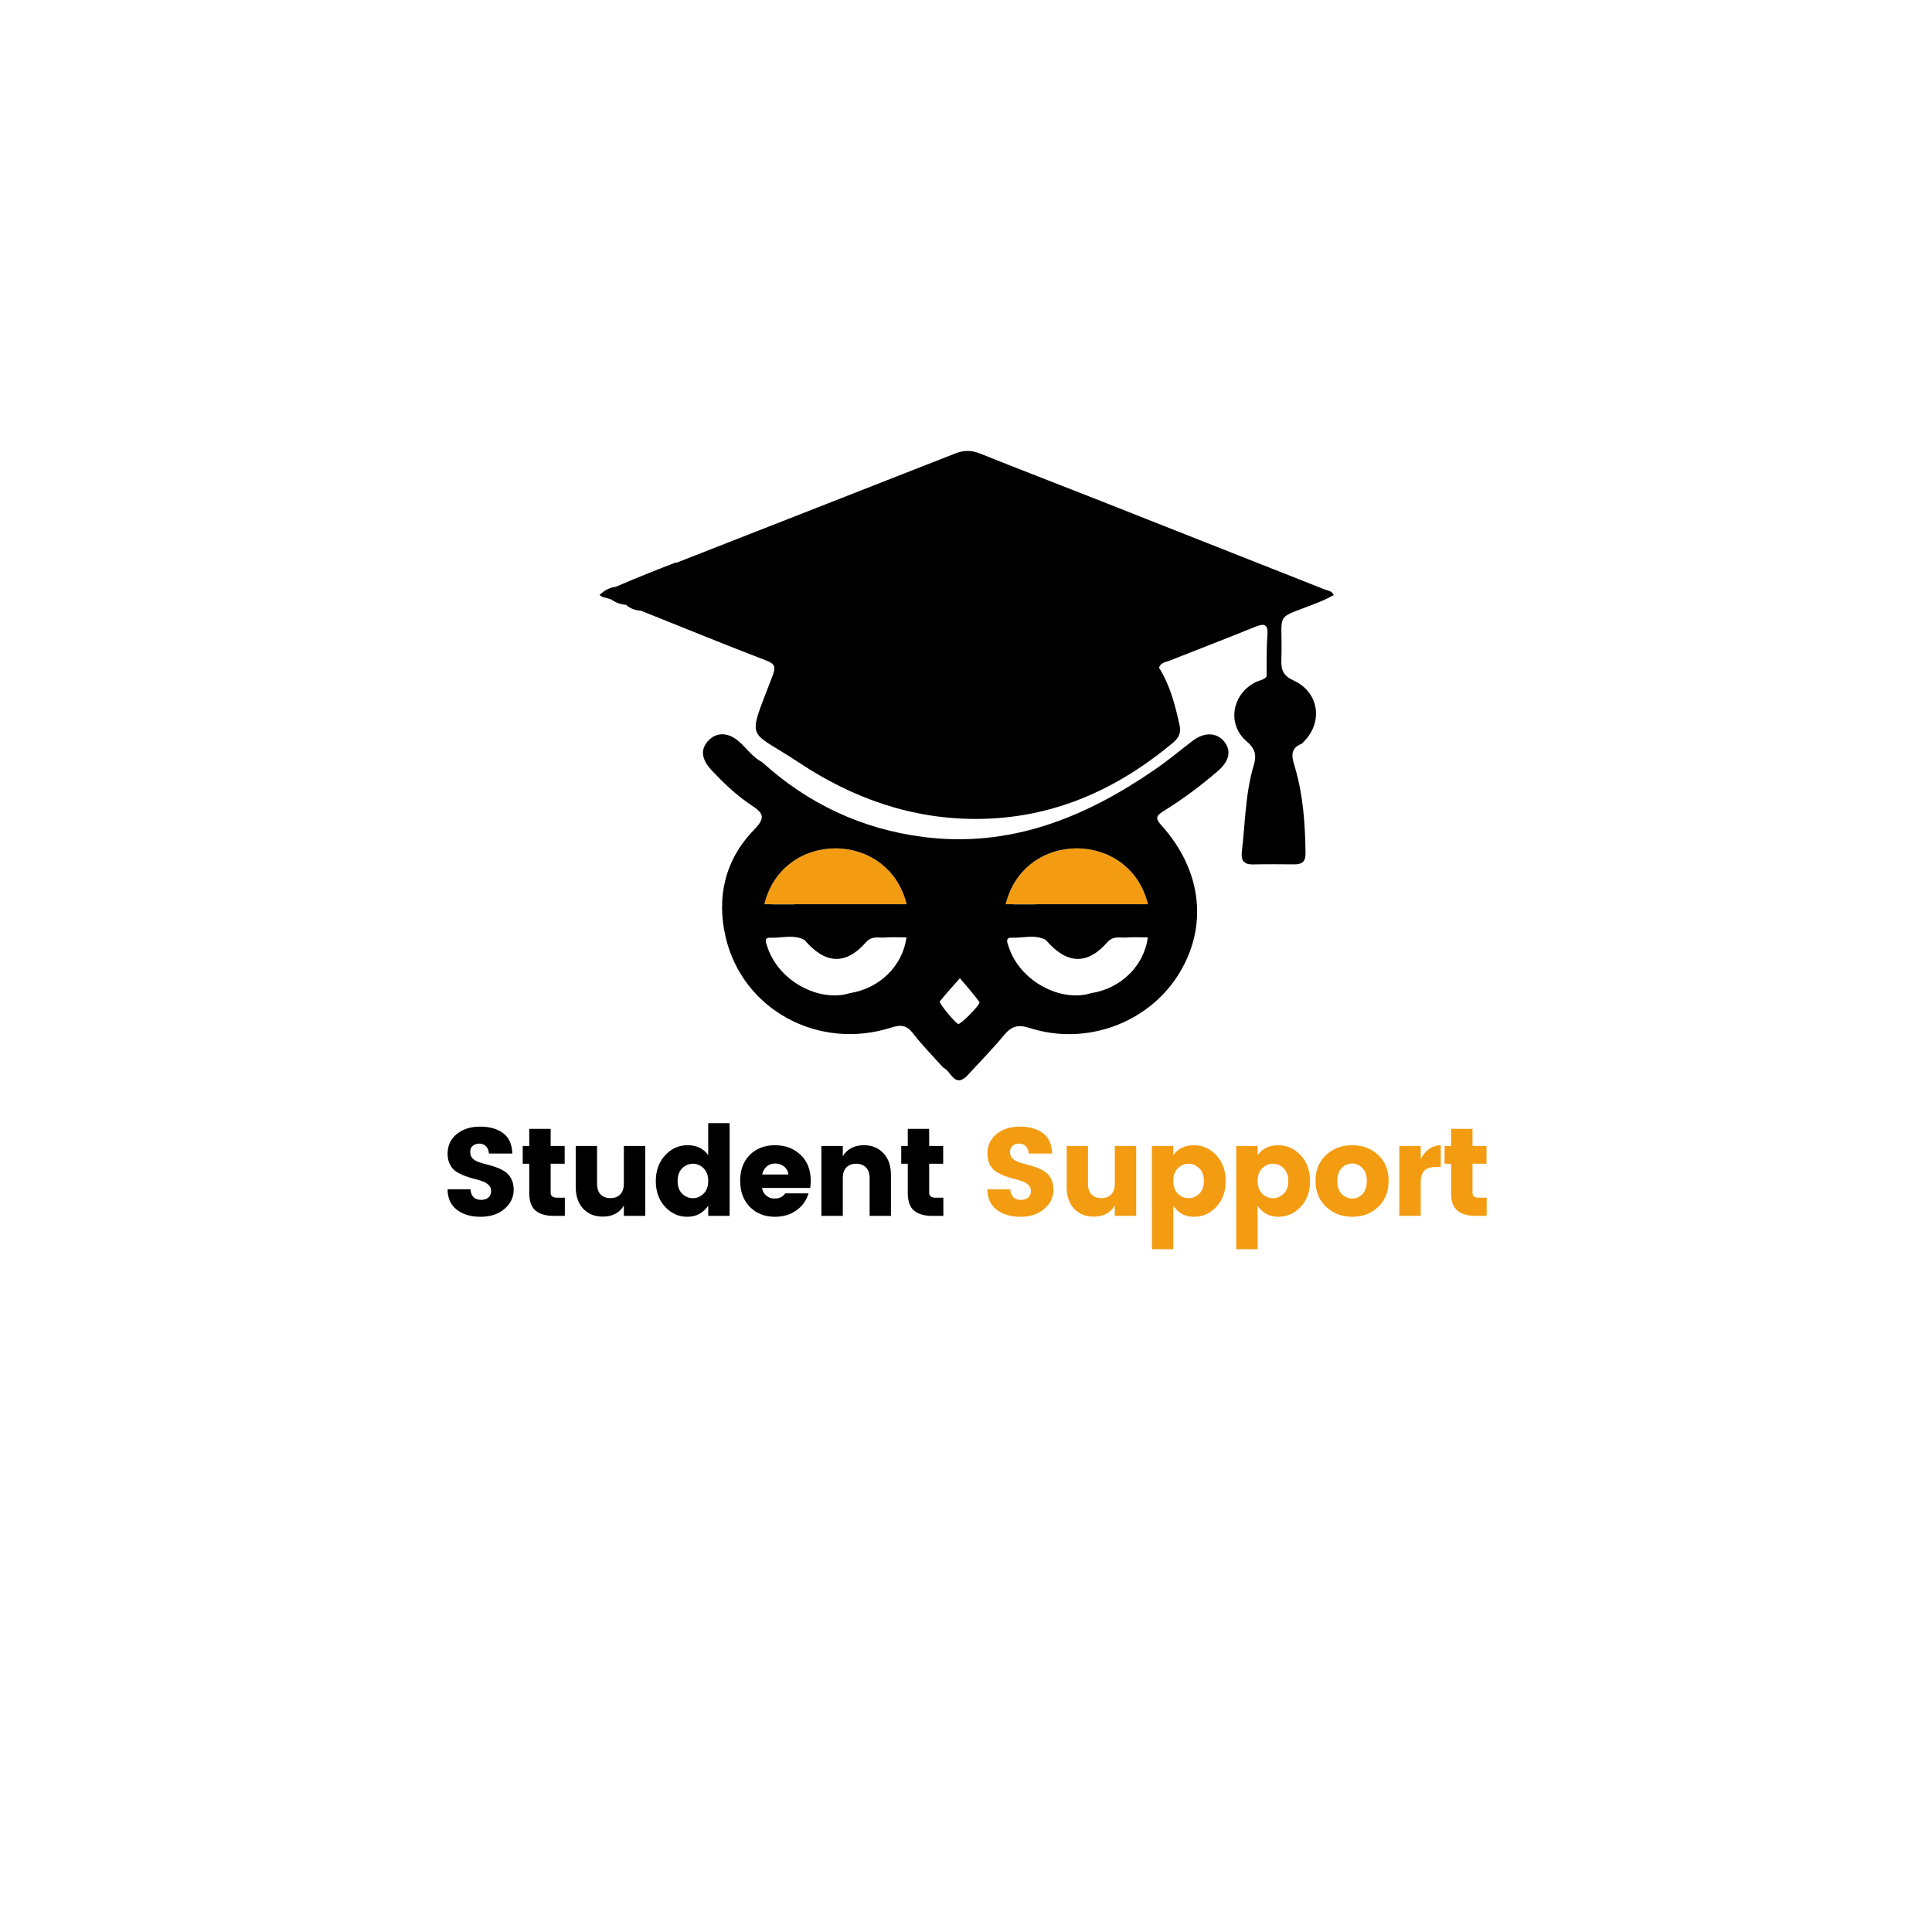
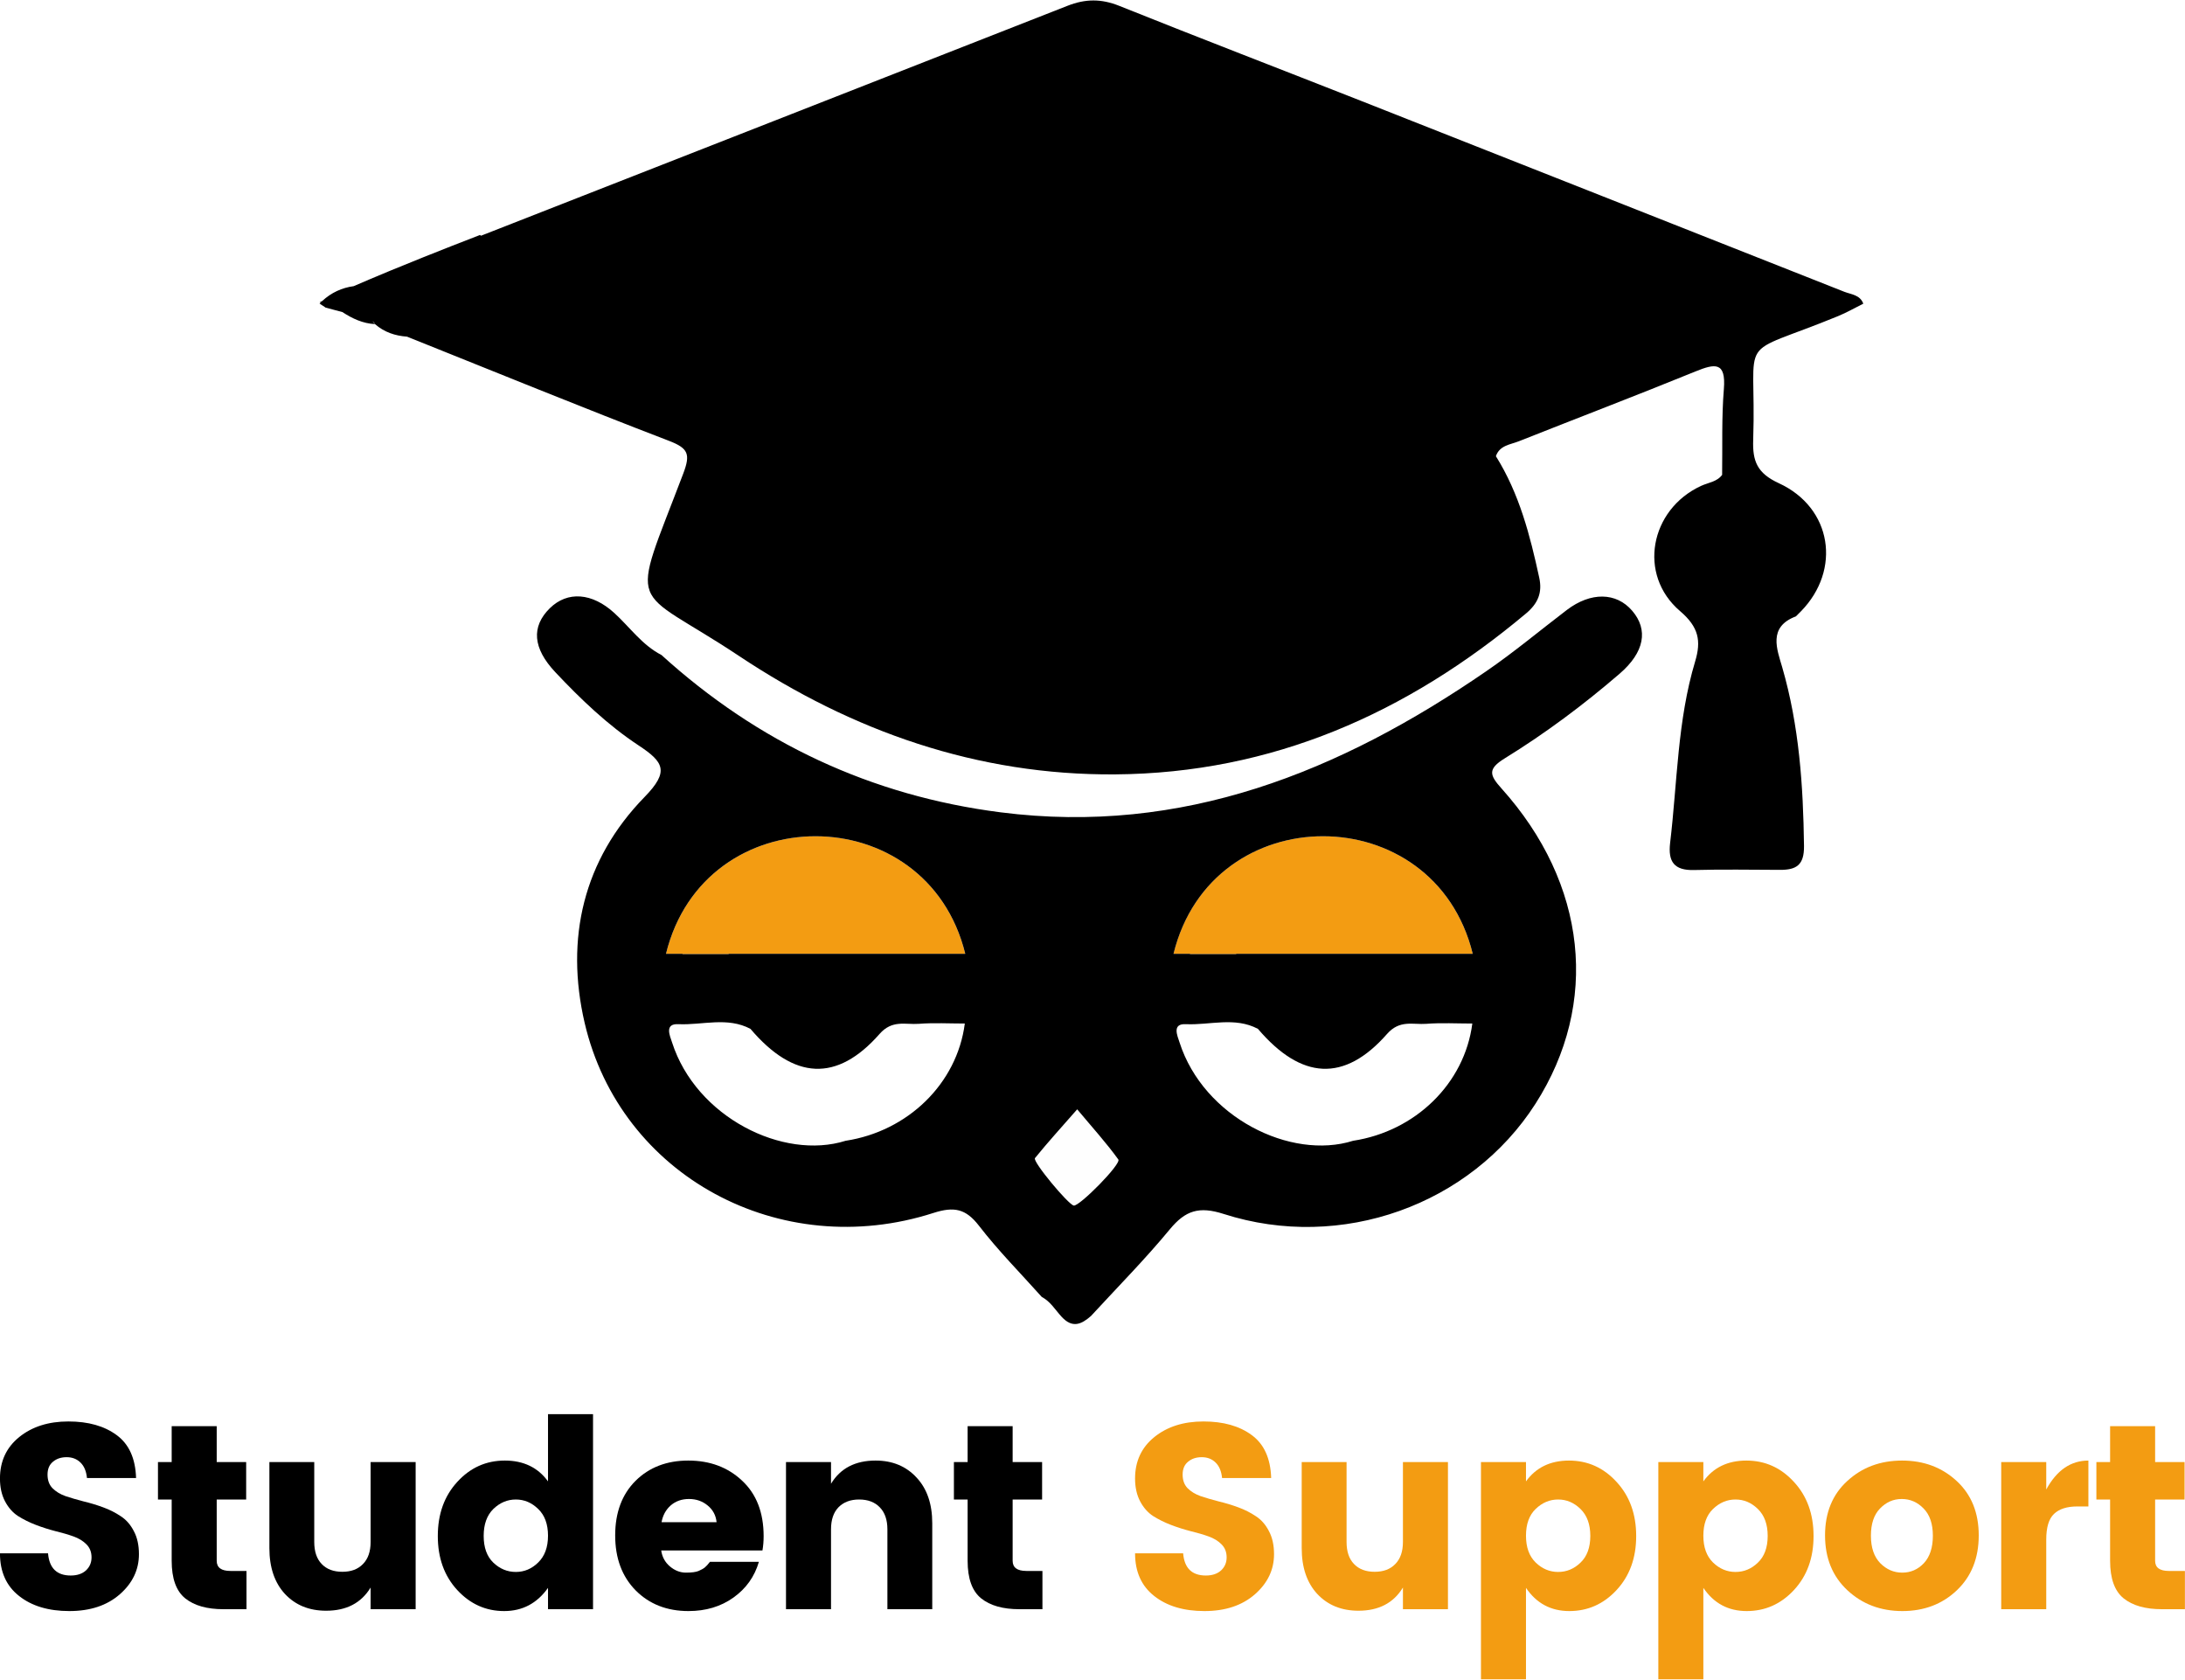
- <svg xmlns="http://www.w3.org/2000/svg" width="500" zoomAndPan="magnify" viewBox="0 0 375 375" height="500" preserveAspectRatio="xMidYMid meet" version="1.0">
+ <svg xmlns="http://www.w3.org/2000/svg" zoomAndPan="magnify" preserveAspectRatio="xMidYMid meet" version="1.0" viewBox="86.88 87.48 201.69 154.99">
  <defs>
    <g>
      <g id="id1" />
    </g>
    <clipPath id="id2">
      <path d="M 183 206 L 188 206 L 188 209.73 L 183 209.73 Z M 183 206 " clip-rule="nonzero" />
    </clipPath>
    <clipPath id="id3">
      <path d="M 116.375 87.48 L 258.875 87.48 L 258.875 168 L 116.375 168 Z M 116.375 87.48 " clip-rule="nonzero" />
    </clipPath>
    <clipPath id="id4">
      <path d="M 136 142 L 239 142 L 239 209.73 L 136 209.73 Z M 136 142 " clip-rule="nonzero" />
    </clipPath>
  </defs>
  <g clip-path="url(#id2)">
    <path fill="rgb(0%, 0%, 0%)" d="M 183.164 206.402 C 184.793 206.562 185.383 209.418 187.586 208.109 C 186.934 209.672 186.109 210.309 184.848 208.629 C 184.285 207.883 183.723 207.141 183.16 206.402 Z M 183.164 206.402 " fill-opacity="1" fill-rule="evenodd" />
  </g>
  <path fill="rgb(0%, 0%, 0%)" d="M 127.688 115.238 C 127.66 115.848 127.246 115.977 126.75 115.969 C 126.379 115.961 125.973 115.922 125.898 115.461 C 125.809 114.895 126.191 114.594 126.664 114.508 C 127.199 114.406 127.5 114.777 127.688 115.238 Z M 127.688 115.238 " fill-opacity="1" fill-rule="evenodd" />
  <path fill="rgb(0%, 0%, 0%)" d="M 124.23 116.398 C 123.797 116.418 123.527 116.262 123.629 115.945 C 123.688 115.762 124.016 115.617 124.25 115.547 C 124.352 115.516 124.523 115.719 124.664 115.812 C 124.508 116.027 124.348 116.238 124.23 116.398 Z M 124.23 116.398 " fill-opacity="1" fill-rule="evenodd" />
  <path fill="rgb(99.609%, 99.609%, 99.609%)" d="M 186.309 189.867 C 187.695 191.523 188.992 192.949 190.109 194.496 C 190.406 194.906 186.52 198.836 185.996 198.75 C 185.492 198.668 182.168 194.672 182.41 194.371 C 183.617 192.883 184.91 191.465 186.309 189.867 Z M 186.309 189.867 " fill-opacity="1" fill-rule="evenodd" />
  <g clip-path="url(#id3)">
    <path fill="rgb(0%, 0%, 0%)" d="M 121.258 117.133 C 121.332 117.211 121.406 117.293 121.477 117.371 C 121.48 117.371 121.484 117.371 121.484 117.371 C 121.438 117.266 121.355 117.188 121.258 117.133 Z M 116.375 115.395 C 116.453 115.352 116.535 115.305 116.621 115.262 C 117.461 114.488 118.434 114.039 119.531 113.891 C 120.527 113.457 121.637 112.988 122.762 112.523 C 122.816 112.496 122.871 112.473 122.93 112.453 C 126.977 110.781 131.188 109.168 131.188 109.168 L 131.277 109.238 C 149.324 102.16 167.379 95.105 185.414 88.016 C 187.07 87.363 188.539 87.355 190.195 88.02 C 197.617 90.996 205.082 93.863 212.523 96.793 C 227.398 102.66 242.27 108.543 257.141 114.418 C 257.797 114.664 258.578 114.703 258.875 115.508 C 258.098 115.895 257.34 116.332 256.539 116.66 C 246.848 120.637 249.051 117.922 248.711 128.098 C 248.645 130.035 249.07 131.156 251.078 132.078 C 256.004 134.344 256.859 140.078 253.121 143.902 C 252.965 144.059 252.809 144.215 252.652 144.371 C 250.051 145.348 250.914 147.418 251.395 149.082 C 252.957 154.477 253.328 159.98 253.402 165.551 C 253.426 167.34 252.684 167.773 251.172 167.766 C 248.531 167.758 245.891 167.711 243.254 167.781 C 241.41 167.832 240.84 167.008 241.043 165.281 C 241.711 159.68 241.711 153.988 243.355 148.523 C 243.922 146.633 243.691 145.359 241.961 143.883 C 238.023 140.523 239.184 134.508 243.895 132.328 C 244.57 132.016 245.387 131.957 245.863 131.281 C 245.855 131.281 245.848 131.281 245.844 131.285 C 245.883 128.652 245.789 126.008 246.004 123.395 C 246.211 120.84 245.18 121.031 243.375 121.766 C 237.965 123.973 232.504 126.055 227.07 128.211 C 226.285 128.52 225.305 128.582 224.961 129.586 C 227.117 133.027 228.113 136.883 228.961 140.797 C 229.262 142.18 228.852 143.168 227.742 144.102 C 216.758 153.312 204.32 158.848 189.809 158.953 C 177.098 159.047 165.547 154.973 155.109 148.031 C 144.969 141.285 144.945 144.363 149.945 131.199 C 150.629 129.398 150.422 128.855 148.633 128.168 C 140.535 125.062 132.508 121.773 124.449 118.551 C 123.344 118.473 122.34 118.137 121.496 117.395 C 120.371 117.34 119.398 116.879 118.48 116.281 C 117.969 116.145 117.457 116.008 116.945 115.875 C 116.758 115.75 116.566 115.625 116.379 115.5 C 116.41 115.461 116.445 115.43 116.48 115.395 Z M 116.375 115.395 " fill-opacity="1" fill-rule="evenodd" />
  </g>
  <path fill="rgb(95.29%, 61.179%, 7.059%)" d="M 222.824 175.512 C 219.277 161.074 198.762 161.02 195.199 175.512 L 196.719 175.512 C 196.723 175.52 196.723 175.531 196.723 175.543 L 200.98 175.543 C 200.98 175.543 200.98 175.531 200.984 175.512 Z M 222.824 175.512 " fill-opacity="1" fill-rule="evenodd" />
  <path fill="rgb(95.29%, 61.179%, 7.059%)" d="M 175.977 175.512 C 172.434 161.074 151.914 161.02 148.355 175.512 L 149.875 175.512 C 149.875 175.52 149.875 175.531 149.879 175.543 L 154.137 175.543 C 154.137 175.543 154.137 175.531 154.141 175.512 Z M 175.977 175.512 " fill-opacity="1" fill-rule="evenodd" />
  <g clip-path="url(#id4)">
    <path fill="rgb(0%, 0%, 0%)" d="M 168.07 182.91 C 169.234 181.582 170.453 182.066 171.68 181.977 C 173.086 181.867 174.504 181.949 175.938 181.949 C 175.223 187.496 170.676 191.895 164.938 192.77 C 159.168 194.59 151.133 190.59 148.918 183.699 C 148.715 183.078 148.188 181.945 149.496 182.008 C 151.711 182.113 154.004 181.305 156.152 182.441 C 160.156 187.148 164.125 187.395 168.07 182.91 Z M 148.355 175.512 C 151.914 161.02 172.434 161.074 175.98 175.512 L 154.141 175.512 C 154.141 175.531 154.137 175.543 154.137 175.543 L 149.879 175.543 C 149.879 175.531 149.879 175.523 149.879 175.512 Z M 177.242 200.609 C 179.023 202.918 181.094 205.004 183.043 207.184 C 183.84 207.602 184.293 208.383 184.871 209.012 C 185.871 210.102 186.703 209.715 187.586 208.941 C 190.027 206.285 192.574 203.715 194.867 200.938 C 196.305 199.199 197.562 198.797 199.828 199.523 C 210.695 203.016 222.648 198.684 228.621 189.344 C 234.543 180.078 233.391 169.055 225.48 160.254 C 224.367 159.016 224.188 158.457 225.773 157.477 C 229.516 155.172 233.047 152.535 236.383 149.66 C 238.68 147.68 239.051 145.605 237.539 143.848 C 236.07 142.137 233.719 142.102 231.516 143.773 C 229.027 145.668 226.625 147.684 224.047 149.449 C 210.559 158.715 196.031 164.602 179.254 162.457 C 167.305 160.934 156.84 156.027 147.91 147.91 L 147.934 147.934 C 146.152 147.016 145.023 145.371 143.59 144.062 C 141.543 142.188 139.27 142.008 137.629 143.621 C 135.91 145.316 136.051 147.305 138.145 149.527 C 140.492 152.02 142.98 154.402 145.828 156.281 C 148.145 157.812 148.688 158.672 146.383 161.035 C 140.723 166.832 139.035 174.105 140.848 181.895 C 144.141 196.023 158.895 203.988 173.047 199.43 C 174.941 198.824 176.023 199.031 177.242 200.609 Z M 214.914 182.91 C 216.082 181.582 217.297 182.066 218.527 181.977 C 219.93 181.867 221.348 181.949 222.785 181.949 C 222.07 187.496 217.523 191.895 211.781 192.77 C 206.016 194.59 197.977 190.59 195.762 183.699 C 195.562 183.078 195.035 181.945 196.34 182.008 C 198.559 182.113 200.848 181.305 202.996 182.441 C 207.004 187.148 210.973 187.395 214.914 182.91 Z M 182.414 194.371 C 183.621 192.883 184.91 191.469 186.312 189.867 C 187.695 191.523 188.992 192.949 190.109 194.496 C 190.406 194.906 186.52 198.836 185.996 198.75 C 185.496 198.668 182.168 194.672 182.414 194.371 Z M 195.203 175.512 C 198.762 161.02 219.281 161.074 222.824 175.512 L 200.988 175.512 C 200.984 175.531 200.984 175.543 200.984 175.543 L 196.727 175.543 C 196.727 175.531 196.723 175.523 196.723 175.512 Z M 195.203 175.512 " fill-opacity="1" fill-rule="evenodd" />
  </g>
  <g fill="rgb(0%, 0%, 0%)" fill-opacity="1">
    <g transform="translate(85.42369, 236.0047)">
      <g>
        <path d="M 7.609 -14.031 C 7.098 -14.031 6.676 -13.891 6.344 -13.609 C 6.008 -13.336 5.844 -12.941 5.844 -12.422 C 5.844 -11.91 5.992 -11.492 6.297 -11.172 C 6.609 -10.859 7.008 -10.613 7.5 -10.438 C 8 -10.27 8.551 -10.109 9.156 -9.953 C 9.77 -9.805 10.375 -9.625 10.969 -9.406 C 11.57 -9.188 12.117 -8.91 12.609 -8.578 C 13.109 -8.254 13.508 -7.797 13.812 -7.203 C 14.125 -6.617 14.281 -5.91 14.281 -5.078 C 14.281 -3.641 13.691 -2.406 12.516 -1.375 C 11.336 -0.344 9.785 0.172 7.859 0.172 C 5.941 0.172 4.395 -0.289 3.219 -1.219 C 2.039 -2.145 1.453 -3.457 1.453 -5.156 L 5.891 -5.156 C 6.004 -3.789 6.703 -3.109 7.984 -3.109 C 8.578 -3.109 9.047 -3.266 9.391 -3.578 C 9.734 -3.898 9.906 -4.301 9.906 -4.781 C 9.906 -5.27 9.75 -5.672 9.438 -5.984 C 9.133 -6.297 8.734 -6.539 8.234 -6.719 C 7.742 -6.895 7.191 -7.055 6.578 -7.203 C 5.973 -7.359 5.367 -7.551 4.766 -7.781 C 4.172 -8.008 3.625 -8.281 3.125 -8.594 C 2.633 -8.914 2.234 -9.367 1.922 -9.953 C 1.609 -10.547 1.453 -11.25 1.453 -12.062 C 1.453 -13.656 2.047 -14.93 3.234 -15.891 C 4.422 -16.848 5.93 -17.328 7.766 -17.328 C 9.609 -17.328 11.098 -16.906 12.234 -16.062 C 13.367 -15.227 13.961 -13.91 14.016 -12.109 L 9.484 -12.109 C 9.422 -12.734 9.223 -13.207 8.891 -13.531 C 8.555 -13.863 8.129 -14.031 7.609 -14.031 Z M 7.609 -14.031 " />
      </g>
    </g>
  </g>
  <g fill="rgb(0%, 0%, 0%)" fill-opacity="1">
    <g transform="translate(100.5556, 236.0047)">
      <g>
        <path d="M 7.594 -3.531 L 9.078 -3.531 L 9.078 0 L 6.953 0 C 5.43 0 4.254 -0.332 3.422 -1 C 2.586 -1.676 2.172 -2.832 2.172 -4.469 L 2.172 -10.125 L 0.906 -10.125 L 0.906 -13.578 L 2.172 -13.578 L 2.172 -16.891 L 6.328 -16.891 L 6.328 -13.578 L 9.047 -13.578 L 9.047 -10.125 L 6.328 -10.125 L 6.328 -4.469 C 6.328 -3.844 6.75 -3.531 7.594 -3.531 Z M 7.594 -3.531 " />
      </g>
    </g>
  </g>
  <g fill="rgb(0%, 0%, 0%)" fill-opacity="1">
    <g transform="translate(110.0434, 236.0047)">
      <g>
        <path d="M 11.047 -13.578 L 15.203 -13.578 L 15.203 0 L 11.047 0 L 11.047 -2 C 10.18 -0.57 8.812 0.141 6.938 0.141 C 5.375 0.141 4.109 -0.375 3.141 -1.406 C 2.18 -2.445 1.703 -3.859 1.703 -5.641 L 1.703 -13.578 L 5.844 -13.578 L 5.844 -6.203 C 5.844 -5.328 6.07 -4.648 6.531 -4.172 C 6.988 -3.691 7.625 -3.453 8.438 -3.453 C 9.25 -3.453 9.883 -3.691 10.344 -4.172 C 10.812 -4.648 11.047 -5.328 11.047 -6.203 Z M 11.047 -13.578 " />
      </g>
    </g>
  </g>
  <g fill="rgb(0%, 0%, 0%)" fill-opacity="1">
    <g transform="translate(126.4648, 236.0047)">
      <g>
        <path d="M 10.094 -4.312 C 10.695 -4.895 11 -5.719 11 -6.781 C 11 -7.852 10.695 -8.676 10.094 -9.25 C 9.5 -9.832 8.812 -10.125 8.031 -10.125 C 7.25 -10.125 6.555 -9.832 5.953 -9.25 C 5.359 -8.664 5.062 -7.836 5.062 -6.766 C 5.062 -5.691 5.359 -4.867 5.953 -4.297 C 6.555 -3.723 7.25 -3.438 8.031 -3.438 C 8.812 -3.438 9.5 -3.727 10.094 -4.312 Z M 2.625 -1.766 C 1.426 -3.066 0.828 -4.727 0.828 -6.75 C 0.828 -8.781 1.426 -10.445 2.625 -11.75 C 3.82 -13.062 5.285 -13.719 7.016 -13.719 C 8.742 -13.719 10.07 -13.078 11 -11.797 L 11 -18 L 15.156 -18 L 15.156 0 L 11 0 L 11 -1.969 C 9.988 -0.539 8.641 0.172 6.953 0.172 C 5.266 0.172 3.82 -0.473 2.625 -1.766 Z M 2.625 -1.766 " />
      </g>
    </g>
  </g>
  <g fill="rgb(0%, 0%, 0%)" fill-opacity="1">
    <g transform="translate(142.8375, 236.0047)">
      <g>
        <path d="M 7.594 0.172 C 5.613 0.172 3.988 -0.461 2.719 -1.734 C 1.457 -3.016 0.828 -4.707 0.828 -6.812 C 0.828 -8.914 1.453 -10.594 2.703 -11.844 C 3.961 -13.094 5.586 -13.719 7.578 -13.719 C 9.578 -13.719 11.234 -13.098 12.547 -11.859 C 13.867 -10.629 14.531 -8.922 14.531 -6.734 C 14.531 -6.266 14.492 -5.828 14.422 -5.422 L 5.078 -5.422 C 5.16 -4.828 5.426 -4.336 5.875 -3.953 C 6.332 -3.566 6.828 -3.375 7.359 -3.375 C 7.891 -3.375 8.281 -3.426 8.531 -3.531 C 8.789 -3.645 8.984 -3.754 9.109 -3.859 C 9.234 -3.961 9.391 -4.133 9.578 -4.375 L 14.094 -4.375 C 13.695 -3.008 12.914 -1.91 11.75 -1.078 C 10.582 -0.242 9.195 0.172 7.594 0.172 Z M 10.188 -8.031 C 10.125 -8.664 9.848 -9.18 9.359 -9.578 C 8.879 -9.973 8.305 -10.172 7.641 -10.172 C 6.973 -10.172 6.41 -9.973 5.953 -9.578 C 5.504 -9.18 5.223 -8.664 5.109 -8.031 Z M 10.188 -8.031 " />
      </g>
    </g>
  </g>
  <g fill="rgb(0%, 0%, 0%)" fill-opacity="1">
    <g transform="translate(157.6045, 236.0047)">
      <g>
        <path d="M 5.984 -13.578 L 5.984 -11.578 C 6.848 -13.004 8.219 -13.719 10.094 -13.719 C 11.656 -13.719 12.914 -13.195 13.875 -12.156 C 14.844 -11.125 15.328 -9.719 15.328 -7.938 L 15.328 0 L 11.188 0 L 11.188 -7.375 C 11.188 -8.25 10.953 -8.926 10.484 -9.406 C 10.023 -9.883 9.391 -10.125 8.578 -10.125 C 7.773 -10.125 7.141 -9.883 6.672 -9.406 C 6.211 -8.926 5.984 -8.25 5.984 -7.375 L 5.984 0 L 1.828 0 L 1.828 -13.578 Z M 5.984 -13.578 " />
      </g>
    </g>
  </g>
  <g fill="rgb(0%, 0%, 0%)" fill-opacity="1">
    <g transform="translate(174.0258, 236.0047)">
      <g>
        <path d="M 7.594 -3.531 L 9.078 -3.531 L 9.078 0 L 6.953 0 C 5.43 0 4.254 -0.332 3.422 -1 C 2.586 -1.676 2.172 -2.832 2.172 -4.469 L 2.172 -10.125 L 0.906 -10.125 L 0.906 -13.578 L 2.172 -13.578 L 2.172 -16.891 L 6.328 -16.891 L 6.328 -13.578 L 9.047 -13.578 L 9.047 -10.125 L 6.328 -10.125 L 6.328 -4.469 C 6.328 -3.844 6.75 -3.531 7.594 -3.531 Z M 7.594 -3.531 " />
      </g>
    </g>
  </g>
  <g fill="rgb(0%, 0%, 0%)" fill-opacity="1">
    <g transform="translate(183.5136, 236.0047)">
      <g />
    </g>
  </g>
  <g fill="rgb(95.29%, 61.179%, 7.059%)" fill-opacity="1">
    <g transform="translate(190.201, 236.0047)">
      <g>
        <path d="M 7.609 -14.031 C 7.098 -14.031 6.676 -13.891 6.344 -13.609 C 6.008 -13.336 5.844 -12.941 5.844 -12.422 C 5.844 -11.91 5.992 -11.492 6.297 -11.172 C 6.609 -10.859 7.008 -10.613 7.5 -10.438 C 8 -10.27 8.551 -10.109 9.156 -9.953 C 9.77 -9.805 10.375 -9.625 10.969 -9.406 C 11.57 -9.188 12.117 -8.91 12.609 -8.578 C 13.109 -8.254 13.508 -7.797 13.812 -7.203 C 14.125 -6.617 14.281 -5.91 14.281 -5.078 C 14.281 -3.641 13.691 -2.406 12.516 -1.375 C 11.336 -0.344 9.785 0.172 7.859 0.172 C 5.941 0.172 4.395 -0.289 3.219 -1.219 C 2.039 -2.145 1.453 -3.457 1.453 -5.156 L 5.891 -5.156 C 6.004 -3.789 6.703 -3.109 7.984 -3.109 C 8.578 -3.109 9.047 -3.266 9.391 -3.578 C 9.734 -3.898 9.906 -4.301 9.906 -4.781 C 9.906 -5.27 9.75 -5.672 9.438 -5.984 C 9.133 -6.297 8.734 -6.539 8.234 -6.719 C 7.742 -6.895 7.191 -7.055 6.578 -7.203 C 5.973 -7.359 5.367 -7.551 4.766 -7.781 C 4.172 -8.008 3.625 -8.281 3.125 -8.594 C 2.633 -8.914 2.234 -9.367 1.922 -9.953 C 1.609 -10.547 1.453 -11.25 1.453 -12.062 C 1.453 -13.656 2.047 -14.93 3.234 -15.891 C 4.422 -16.848 5.93 -17.328 7.766 -17.328 C 9.609 -17.328 11.098 -16.906 12.234 -16.062 C 13.367 -15.227 13.961 -13.91 14.016 -12.109 L 9.484 -12.109 C 9.422 -12.734 9.223 -13.207 8.891 -13.531 C 8.555 -13.863 8.129 -14.031 7.609 -14.031 Z M 7.609 -14.031 " />
      </g>
    </g>
  </g>
  <g fill="rgb(95.29%, 61.179%, 7.059%)" fill-opacity="1">
    <g transform="translate(205.333, 236.0047)">
      <g>
        <path d="M 11.047 -13.578 L 15.203 -13.578 L 15.203 0 L 11.047 0 L 11.047 -2 C 10.18 -0.57 8.812 0.141 6.938 0.141 C 5.375 0.141 4.109 -0.375 3.141 -1.406 C 2.18 -2.445 1.703 -3.859 1.703 -5.641 L 1.703 -13.578 L 5.844 -13.578 L 5.844 -6.203 C 5.844 -5.328 6.07 -4.648 6.531 -4.172 C 6.988 -3.691 7.625 -3.453 8.438 -3.453 C 9.25 -3.453 9.883 -3.691 10.344 -4.172 C 10.812 -4.648 11.047 -5.328 11.047 -6.203 Z M 11.047 -13.578 " />
      </g>
    </g>
  </g>
  <g fill="rgb(95.29%, 61.179%, 7.059%)" fill-opacity="1">
    <g transform="translate(221.7543, 236.0047)">
      <g>
        <path d="M 11.016 -4.297 C 11.617 -4.867 11.922 -5.691 11.922 -6.766 C 11.922 -7.836 11.617 -8.664 11.016 -9.25 C 10.422 -9.832 9.734 -10.125 8.953 -10.125 C 8.172 -10.125 7.477 -9.832 6.875 -9.25 C 6.281 -8.676 5.984 -7.852 5.984 -6.781 C 5.984 -5.719 6.281 -4.895 6.875 -4.312 C 7.477 -3.727 8.172 -3.438 8.953 -3.438 C 9.734 -3.438 10.422 -3.723 11.016 -4.297 Z M 5.984 -11.797 C 6.91 -13.078 8.234 -13.719 9.953 -13.719 C 11.68 -13.719 13.145 -13.062 14.344 -11.75 C 15.551 -10.445 16.156 -8.781 16.156 -6.75 C 16.156 -4.727 15.551 -3.066 14.344 -1.766 C 13.145 -0.473 11.691 0.172 9.984 0.172 C 8.285 0.172 6.953 -0.539 5.984 -1.969 L 5.984 6.469 L 1.828 6.469 L 1.828 -13.578 L 5.984 -13.578 Z M 5.984 -11.797 " />
      </g>
    </g>
  </g>
  <g fill="rgb(95.29%, 61.179%, 7.059%)" fill-opacity="1">
    <g transform="translate(238.127, 236.0047)">
      <g>
        <path d="M 11.016 -4.297 C 11.617 -4.867 11.922 -5.691 11.922 -6.766 C 11.922 -7.836 11.617 -8.664 11.016 -9.25 C 10.422 -9.832 9.734 -10.125 8.953 -10.125 C 8.172 -10.125 7.477 -9.832 6.875 -9.25 C 6.281 -8.676 5.984 -7.852 5.984 -6.781 C 5.984 -5.719 6.281 -4.895 6.875 -4.312 C 7.477 -3.727 8.172 -3.438 8.953 -3.438 C 9.734 -3.438 10.422 -3.723 11.016 -4.297 Z M 5.984 -11.797 C 6.91 -13.078 8.234 -13.719 9.953 -13.719 C 11.68 -13.719 13.145 -13.062 14.344 -11.75 C 15.551 -10.445 16.156 -8.781 16.156 -6.75 C 16.156 -4.727 15.551 -3.066 14.344 -1.766 C 13.145 -0.473 11.691 0.172 9.984 0.172 C 8.285 0.172 6.953 -0.539 5.984 -1.969 L 5.984 6.469 L 1.828 6.469 L 1.828 -13.578 L 5.984 -13.578 Z M 5.984 -11.797 " />
      </g>
    </g>
  </g>
  <g fill="rgb(95.29%, 61.179%, 7.059%)" fill-opacity="1">
    <g transform="translate(254.4997, 236.0047)">
      <g>
        <path d="M 9.969 -4.25 C 10.52 -4.844 10.797 -5.688 10.797 -6.781 C 10.797 -7.883 10.508 -8.723 9.938 -9.297 C 9.375 -9.879 8.703 -10.172 7.922 -10.172 C 7.148 -10.172 6.484 -9.879 5.922 -9.297 C 5.359 -8.723 5.078 -7.883 5.078 -6.781 C 5.078 -5.688 5.363 -4.844 5.938 -4.25 C 6.52 -3.664 7.195 -3.375 7.969 -3.375 C 8.75 -3.375 9.414 -3.664 9.969 -4.25 Z M 2.906 -1.75 C 1.531 -3.031 0.844 -4.719 0.844 -6.812 C 0.844 -8.906 1.523 -10.578 2.891 -11.828 C 4.254 -13.086 5.941 -13.719 7.953 -13.719 C 9.961 -13.719 11.645 -13.086 13 -11.828 C 14.352 -10.578 15.031 -8.906 15.031 -6.812 C 15.031 -4.719 14.359 -3.031 13.016 -1.75 C 11.672 -0.469 9.992 0.172 7.984 0.172 C 5.973 0.172 4.281 -0.469 2.906 -1.75 Z M 2.906 -1.75 " />
      </g>
    </g>
  </g>
  <g fill="rgb(95.29%, 61.179%, 7.059%)" fill-opacity="1">
    <g transform="translate(269.7776, 236.0047)">
      <g>
        <path d="M 5.984 -13.578 L 5.984 -11.047 C 6.953 -12.828 8.25 -13.719 9.875 -13.719 L 9.875 -9.484 L 8.859 -9.484 C 7.898 -9.484 7.18 -9.254 6.703 -8.797 C 6.223 -8.348 5.984 -7.555 5.984 -6.422 L 5.984 0 L 1.828 0 L 1.828 -13.578 Z M 5.984 -13.578 " />
      </g>
    </g>
  </g>
  <g fill="rgb(95.29%, 61.179%, 7.059%)" fill-opacity="1">
    <g transform="translate(279.4843, 236.0047)">
      <g>
        <path d="M 7.594 -3.531 L 9.078 -3.531 L 9.078 0 L 6.953 0 C 5.43 0 4.254 -0.332 3.422 -1 C 2.586 -1.676 2.172 -2.832 2.172 -4.469 L 2.172 -10.125 L 0.906 -10.125 L 0.906 -13.578 L 2.172 -13.578 L 2.172 -16.891 L 6.328 -16.891 L 6.328 -13.578 L 9.047 -13.578 L 9.047 -10.125 L 6.328 -10.125 L 6.328 -4.469 C 6.328 -3.844 6.75 -3.531 7.594 -3.531 Z M 7.594 -3.531 " />
      </g>
    </g>
  </g>
</svg>
